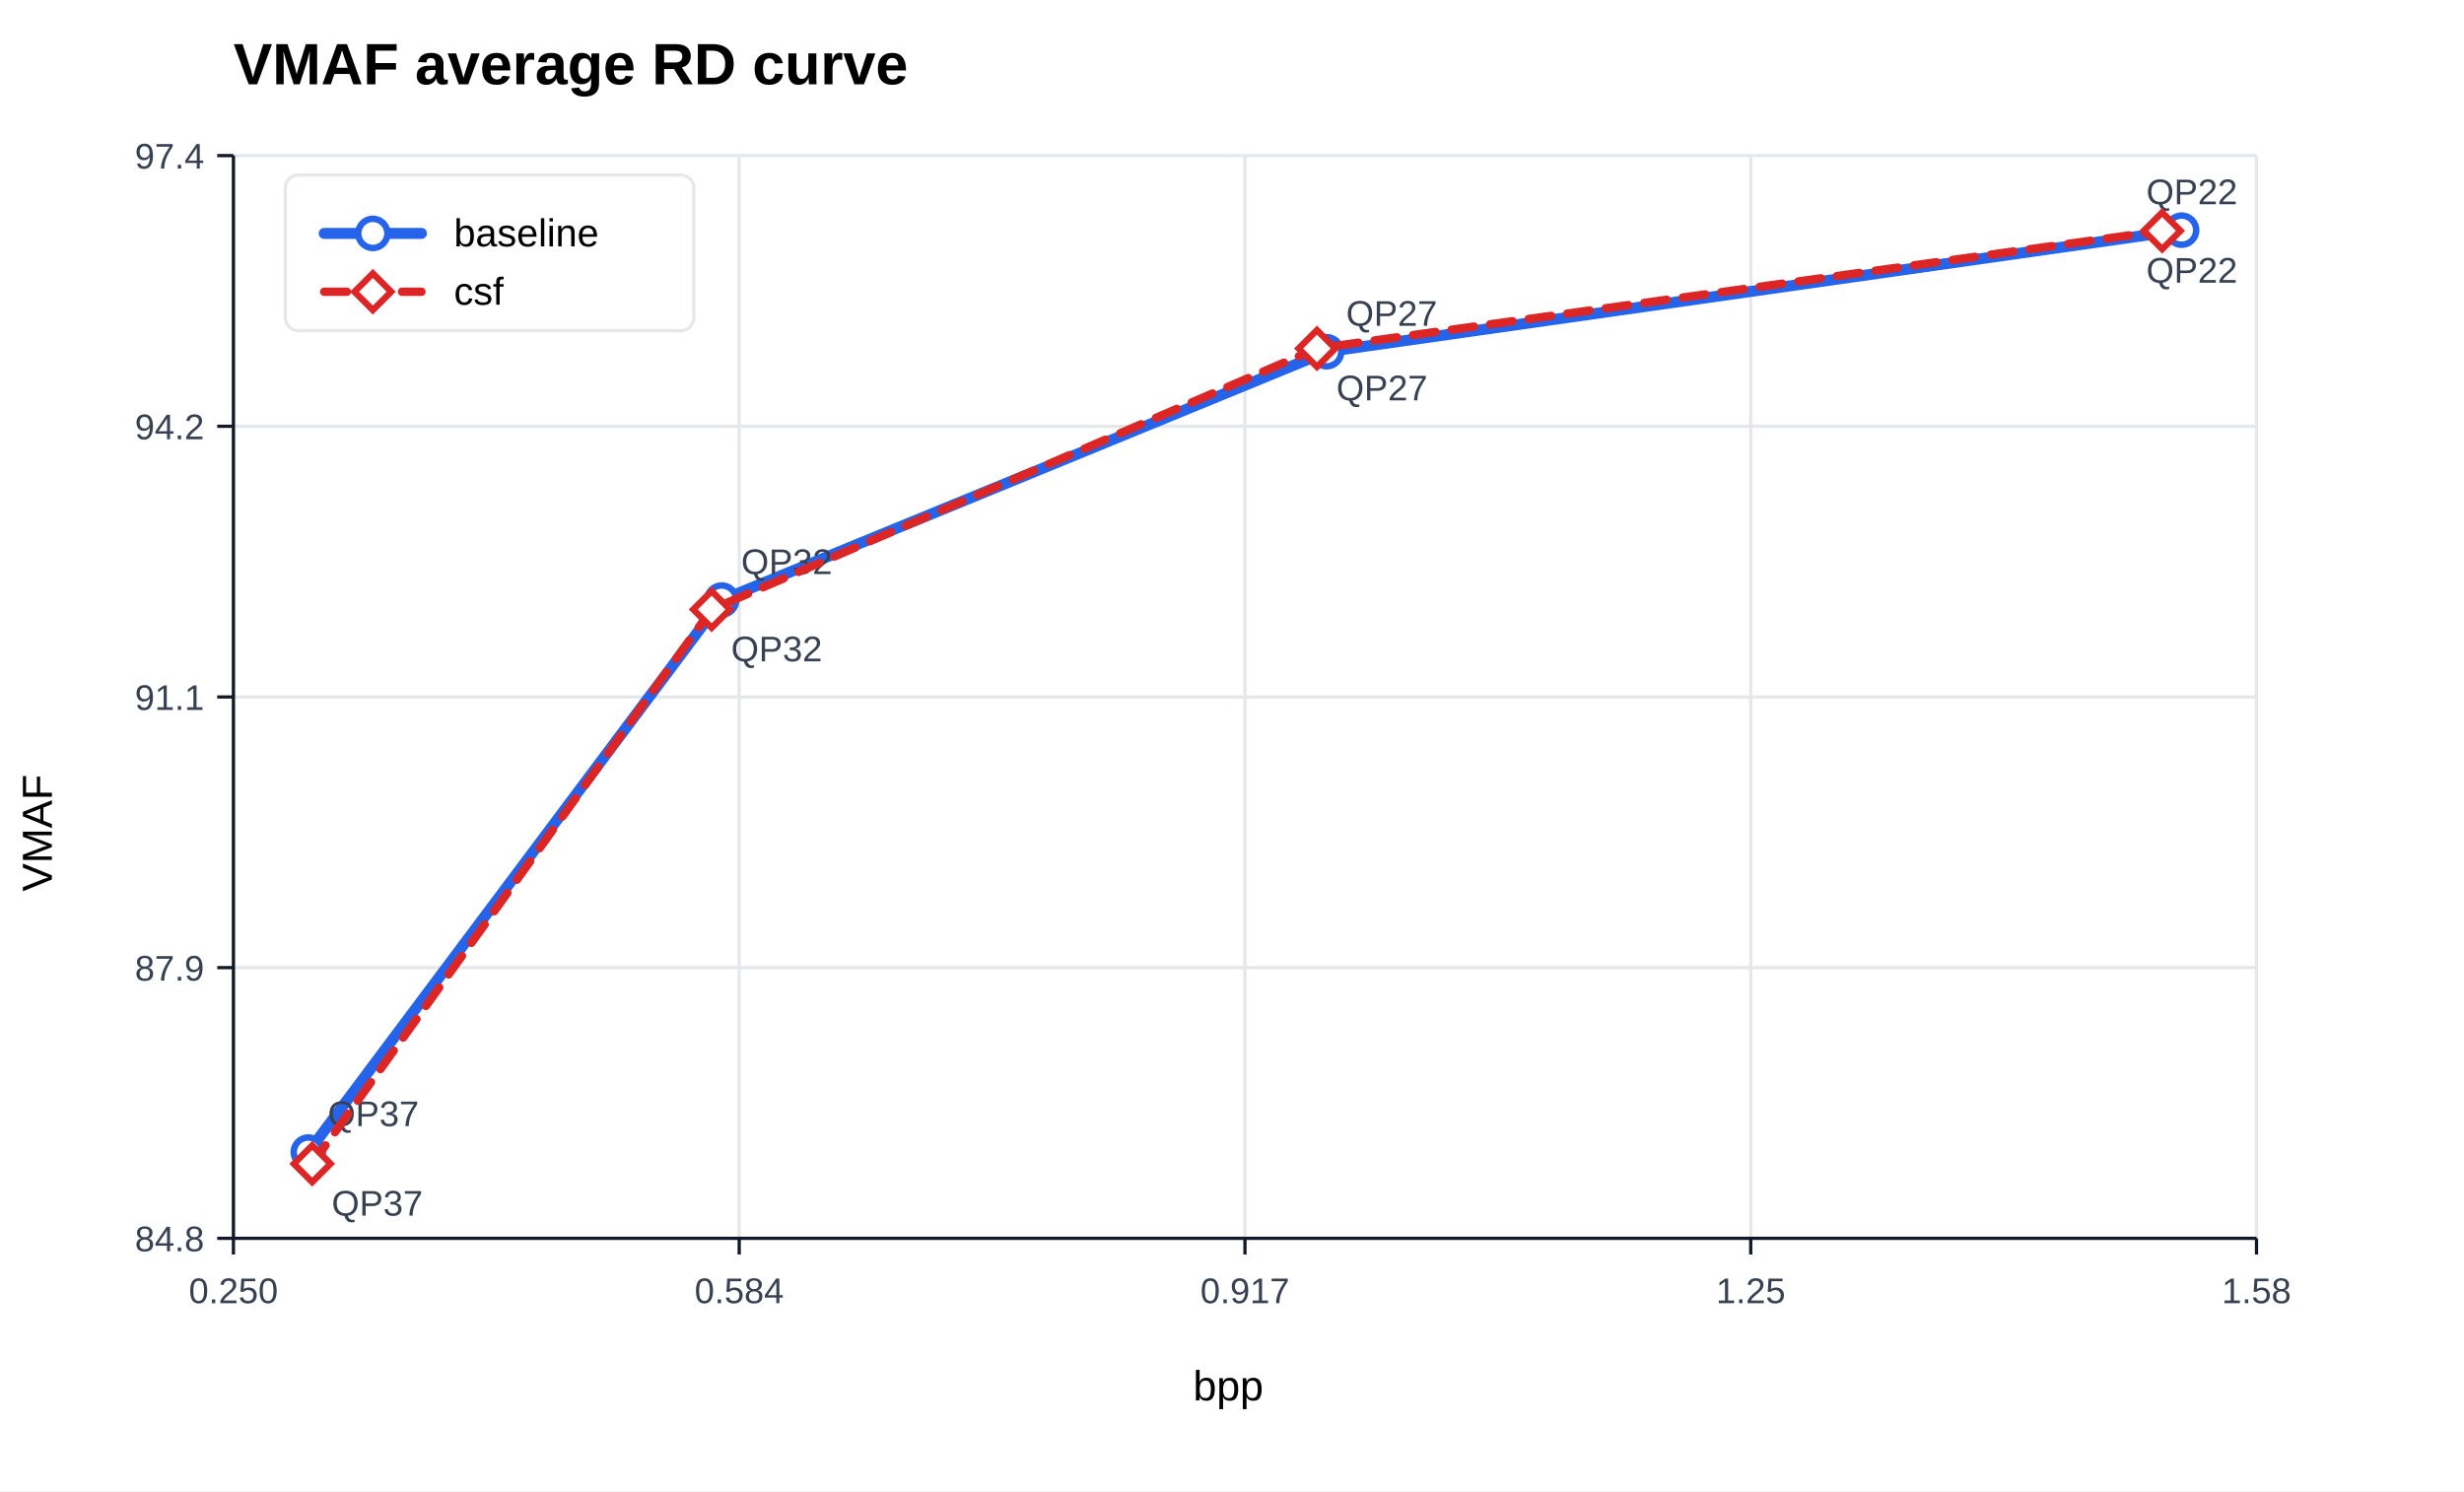
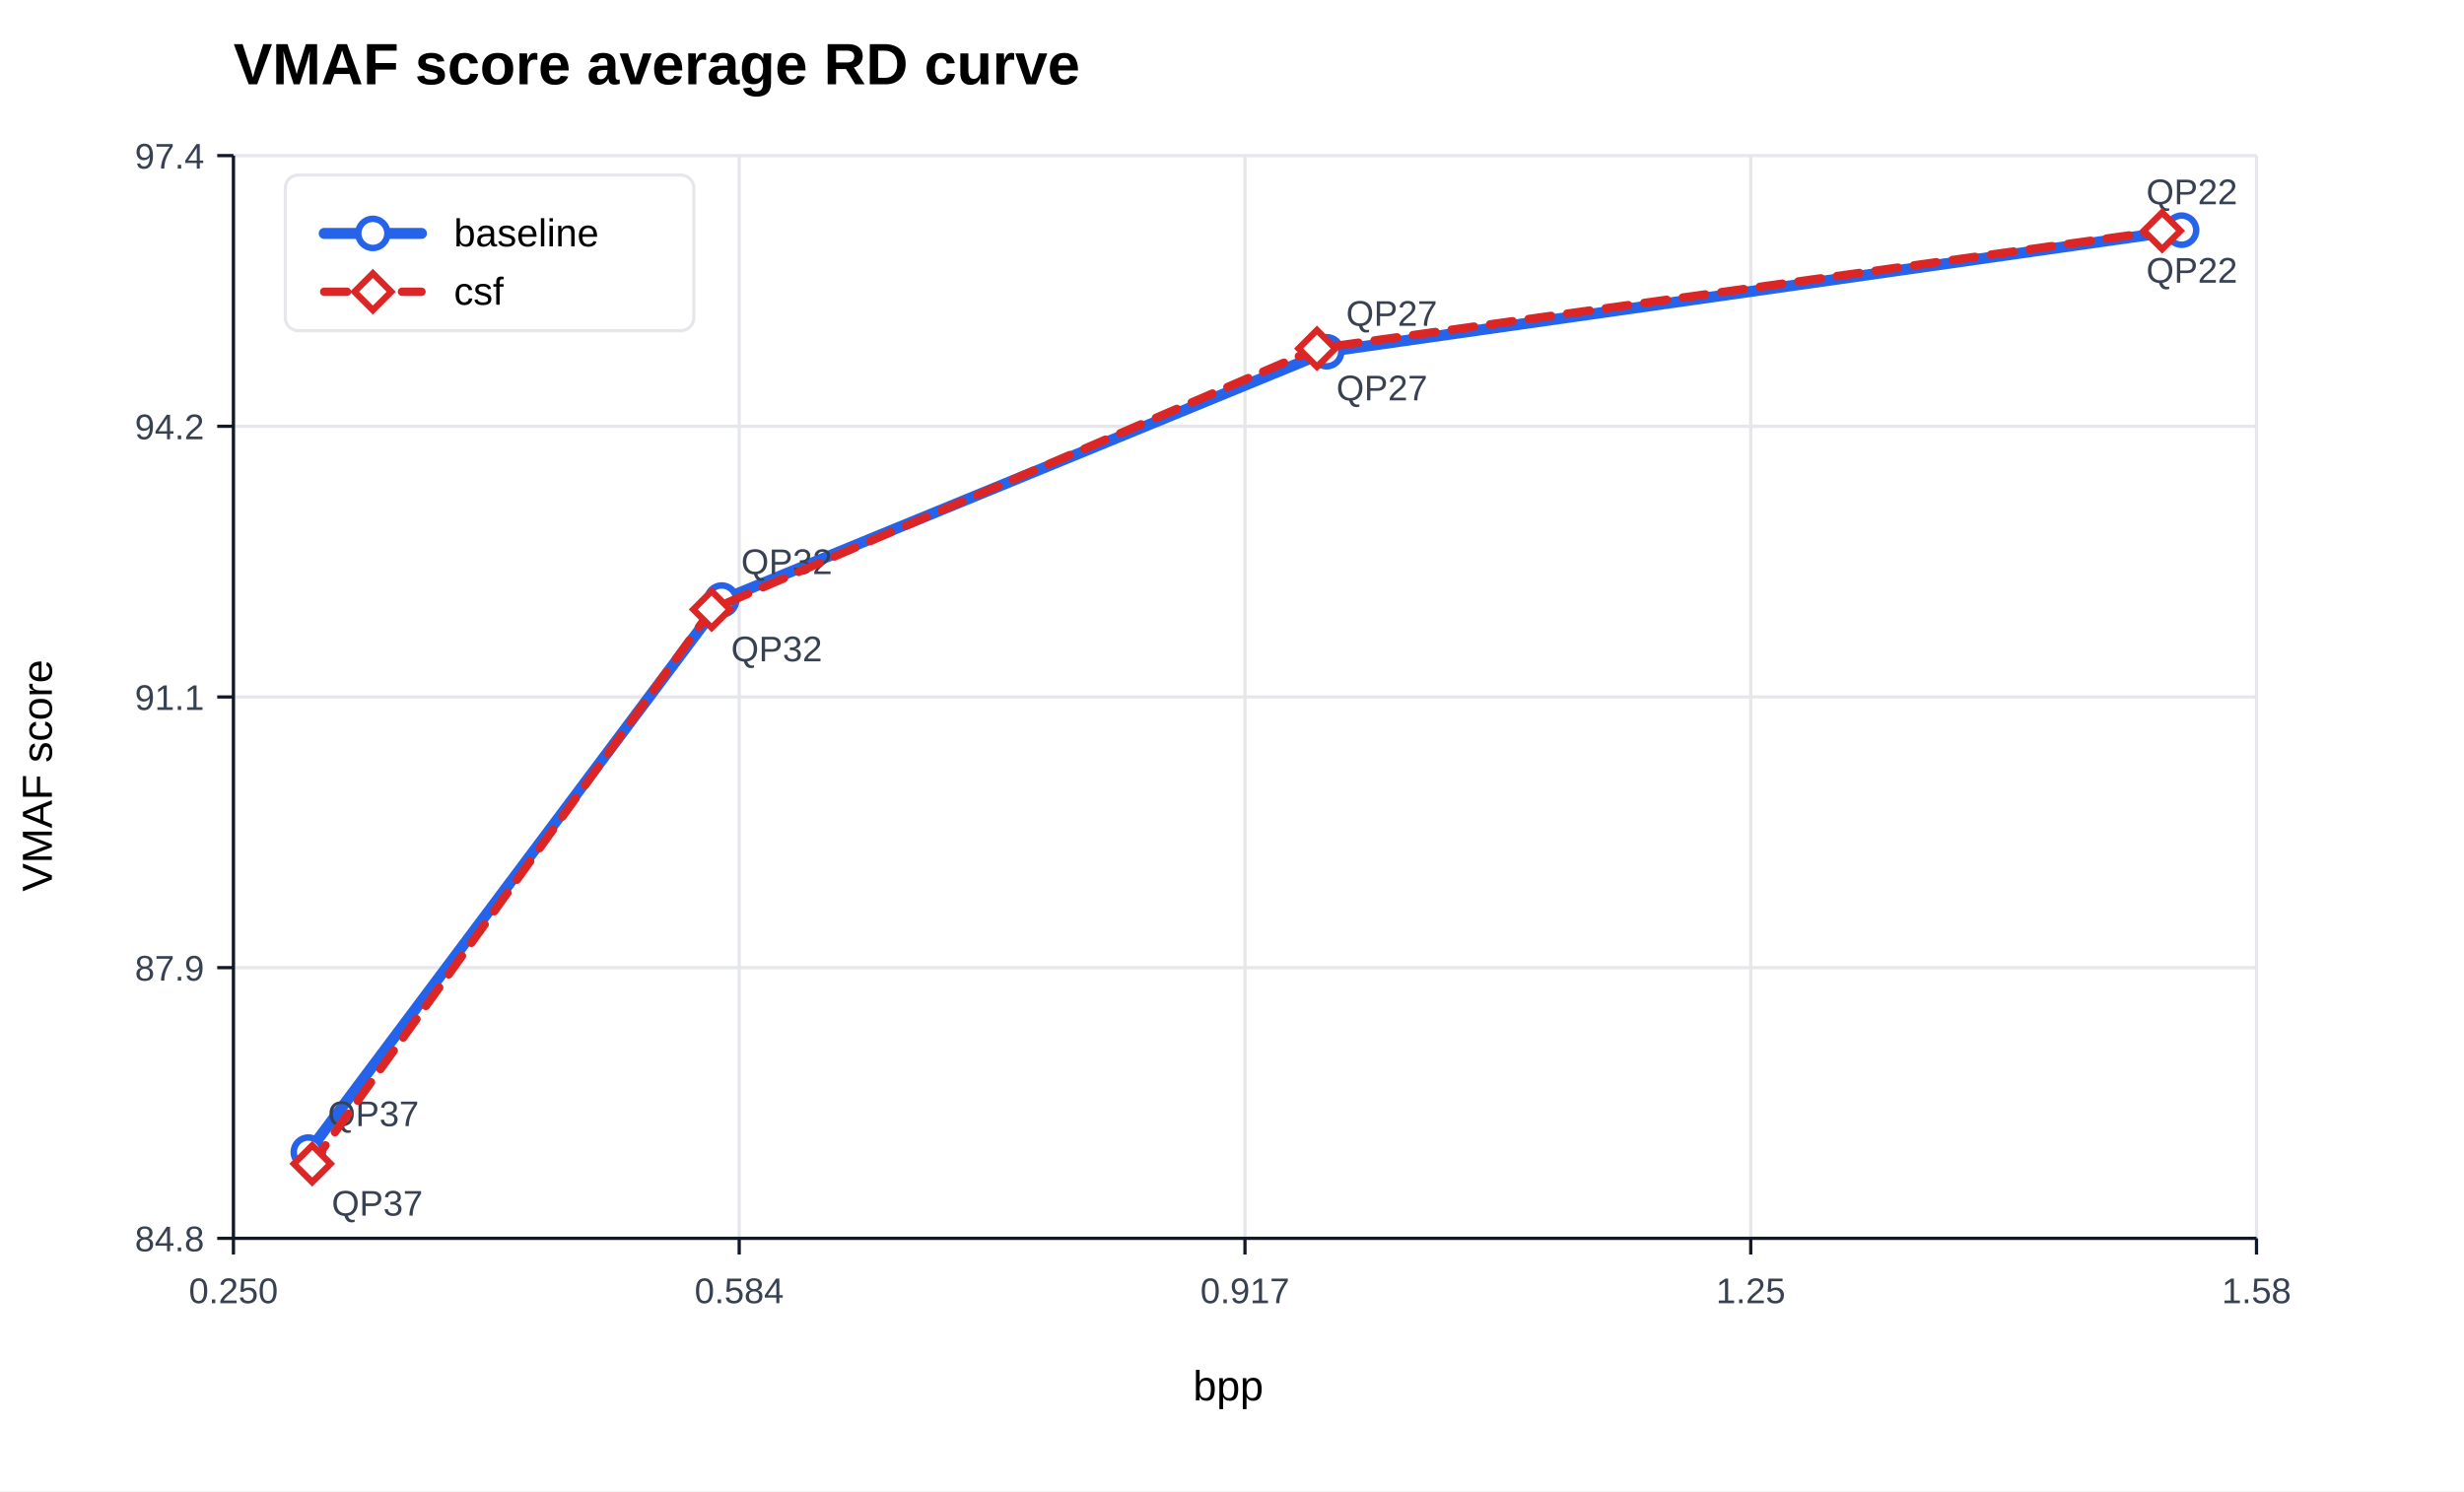
<svg xmlns="http://www.w3.org/2000/svg" width="760" height="460" viewBox="0 0 760 460">
  <rect width="100%" height="100%" fill="#ffffff" />
-   <text x="72" y="26" font-family="Arial" font-size="18" font-weight="700">VMAF average RD curve</text>
+   <text x="72" y="26" font-family="Arial" font-size="18" font-weight="700">VMAF score average RD curve</text>
  <line x1="72.0" y1="48" x2="72.0" y2="382" stroke="#e5e7eb" stroke-width="1" />
  <line x1="228.0" y1="48" x2="228.0" y2="382" stroke="#e5e7eb" stroke-width="1" />
  <line x1="384.0" y1="48" x2="384.0" y2="382" stroke="#e5e7eb" stroke-width="1" />
  <line x1="540.0" y1="48" x2="540.0" y2="382" stroke="#e5e7eb" stroke-width="1" />
  <line x1="696.0" y1="48" x2="696.0" y2="382" stroke="#e5e7eb" stroke-width="1" />
  <line x1="72" y1="382.0" x2="696" y2="382.0" stroke="#e5e7eb" stroke-width="1" />
  <line x1="72" y1="298.5" x2="696" y2="298.5" stroke="#e5e7eb" stroke-width="1" />
  <line x1="72" y1="215.0" x2="696" y2="215.0" stroke="#e5e7eb" stroke-width="1" />
  <line x1="72" y1="131.5" x2="696" y2="131.5" stroke="#e5e7eb" stroke-width="1" />
  <line x1="72" y1="48.0" x2="696" y2="48.0" stroke="#e5e7eb" stroke-width="1" />
  <line x1="72" y1="382" x2="696" y2="382" stroke="#111827" />
  <line x1="72" y1="48" x2="72" y2="382" stroke="#111827" />
  <text x="368" y="432" font-family="Arial" font-size="13">bpp</text>
-   <text x="16" y="275" font-family="Arial" font-size="13" transform="rotate(-90 16,275)">VMAF</text>
+   <text x="16" y="275" font-family="Arial" font-size="13" transform="rotate(-90 16,275)">VMAF score</text>
  <line x1="72.0" y1="382" x2="72.0" y2="387" stroke="#111827" />
  <text x="72.0" y="402" font-family="Arial" font-size="11" fill="#374151" text-anchor="middle">0.250</text>
  <line x1="228.0" y1="382" x2="228.0" y2="387" stroke="#111827" />
  <text x="228.0" y="402" font-family="Arial" font-size="11" fill="#374151" text-anchor="middle">0.584</text>
  <line x1="384.0" y1="382" x2="384.0" y2="387" stroke="#111827" />
  <text x="384.0" y="402" font-family="Arial" font-size="11" fill="#374151" text-anchor="middle">0.917</text>
  <line x1="540.0" y1="382" x2="540.0" y2="387" stroke="#111827" />
  <text x="540.0" y="402" font-family="Arial" font-size="11" fill="#374151" text-anchor="middle">1.25</text>
  <line x1="696.0" y1="382" x2="696.0" y2="387" stroke="#111827" />
  <text x="696.0" y="402" font-family="Arial" font-size="11" fill="#374151" text-anchor="middle">1.58</text>
  <line x1="67" y1="382.0" x2="72" y2="382.0" stroke="#111827" />
  <text x="63" y="386.0" font-family="Arial" font-size="11" fill="#374151" text-anchor="end">84.8</text>
  <line x1="67" y1="298.5" x2="72" y2="298.5" stroke="#111827" />
  <text x="63" y="302.5" font-family="Arial" font-size="11" fill="#374151" text-anchor="end">87.9</text>
  <line x1="67" y1="215.0" x2="72" y2="215.0" stroke="#111827" />
  <text x="63" y="219.0" font-family="Arial" font-size="11" fill="#374151" text-anchor="end">91.1</text>
  <line x1="67" y1="131.5" x2="72" y2="131.5" stroke="#111827" />
  <text x="63" y="135.5" font-family="Arial" font-size="11" fill="#374151" text-anchor="end">94.2</text>
  <line x1="67" y1="48.0" x2="72" y2="48.0" stroke="#111827" />
  <text x="63" y="52.0" font-family="Arial" font-size="11" fill="#374151" text-anchor="end">97.4</text>
  <polyline fill="none" stroke="#2563eb" stroke-width="3.4" stroke-linecap="round" stroke-linejoin="round" points="95.1,355.4 222.6,185.1 409.2,108.5 672.9,71.0" />
  <circle cx="95.1" cy="355.4" r="4.5" fill="#ffffff" stroke="#2563eb" stroke-width="2" />
  <text x="101.1" y="347.4" font-family="Arial" font-size="11" fill="#374151">QP37</text>
  <circle cx="222.6" cy="185.1" r="4.5" fill="#ffffff" stroke="#2563eb" stroke-width="2" />
  <text x="228.6" y="177.1" font-family="Arial" font-size="11" fill="#374151">QP32</text>
  <circle cx="409.2" cy="108.5" r="4.5" fill="#ffffff" stroke="#2563eb" stroke-width="2" />
  <text x="415.2" y="100.5" font-family="Arial" font-size="11" fill="#374151">QP27</text>
  <circle cx="672.9" cy="71.0" r="4.5" fill="#ffffff" stroke="#2563eb" stroke-width="2" />
  <text x="662.0" y="63.0" font-family="Arial" font-size="11" fill="#374151">QP22</text>
  <polyline fill="none" stroke="#dc2626" stroke-width="2.6" stroke-linecap="round" stroke-linejoin="round" stroke-dasharray="7 5" points="96.3,359.0 219.5,188.0 406.2,107.5 666.9,71.2" />
  <rect x="92.3" y="355.0" width="8" height="8" transform="rotate(45 96.3 359.0)" fill="#ffffff" stroke="#dc2626" stroke-width="2" />
  <text x="102.3" y="375.0" font-family="Arial" font-size="11" fill="#374151">QP37</text>
  <rect x="215.5" y="184.0" width="8" height="8" transform="rotate(45 219.5 188.0)" fill="#ffffff" stroke="#dc2626" stroke-width="2" />
  <text x="225.5" y="204.0" font-family="Arial" font-size="11" fill="#374151">QP32</text>
  <rect x="402.2" y="103.5" width="8" height="8" transform="rotate(45 406.2 107.5)" fill="#ffffff" stroke="#dc2626" stroke-width="2" />
  <text x="412.2" y="123.5" font-family="Arial" font-size="11" fill="#374151">QP27</text>
  <rect x="662.9" y="67.2" width="8" height="8" transform="rotate(45 666.9 71.2)" fill="#ffffff" stroke="#dc2626" stroke-width="2" />
  <text x="662.0" y="87.2" font-family="Arial" font-size="11" fill="#374151">QP22</text>
  <rect x="88" y="54" width="126" height="48" rx="4" fill="#ffffff" stroke="#e5e7eb" />
  <line x1="100" y1="72" x2="130" y2="72" stroke="#2563eb" stroke-width="3.4" stroke-linecap="round" />
  <circle cx="115.0" cy="72.0" r="4.5" fill="#ffffff" stroke="#2563eb" stroke-width="2" />
  <text x="140" y="76" font-family="Arial" font-size="12">baseline</text>
  <line x1="100" y1="90" x2="130" y2="90" stroke="#dc2626" stroke-width="2.6" stroke-linecap="round" stroke-dasharray="7 5" />
  <rect x="111.0" y="86.0" width="8" height="8" transform="rotate(45 115.0 90.0)" fill="#ffffff" stroke="#dc2626" stroke-width="2" />
  <text x="140" y="94" font-family="Arial" font-size="12">csf</text>
</svg>
